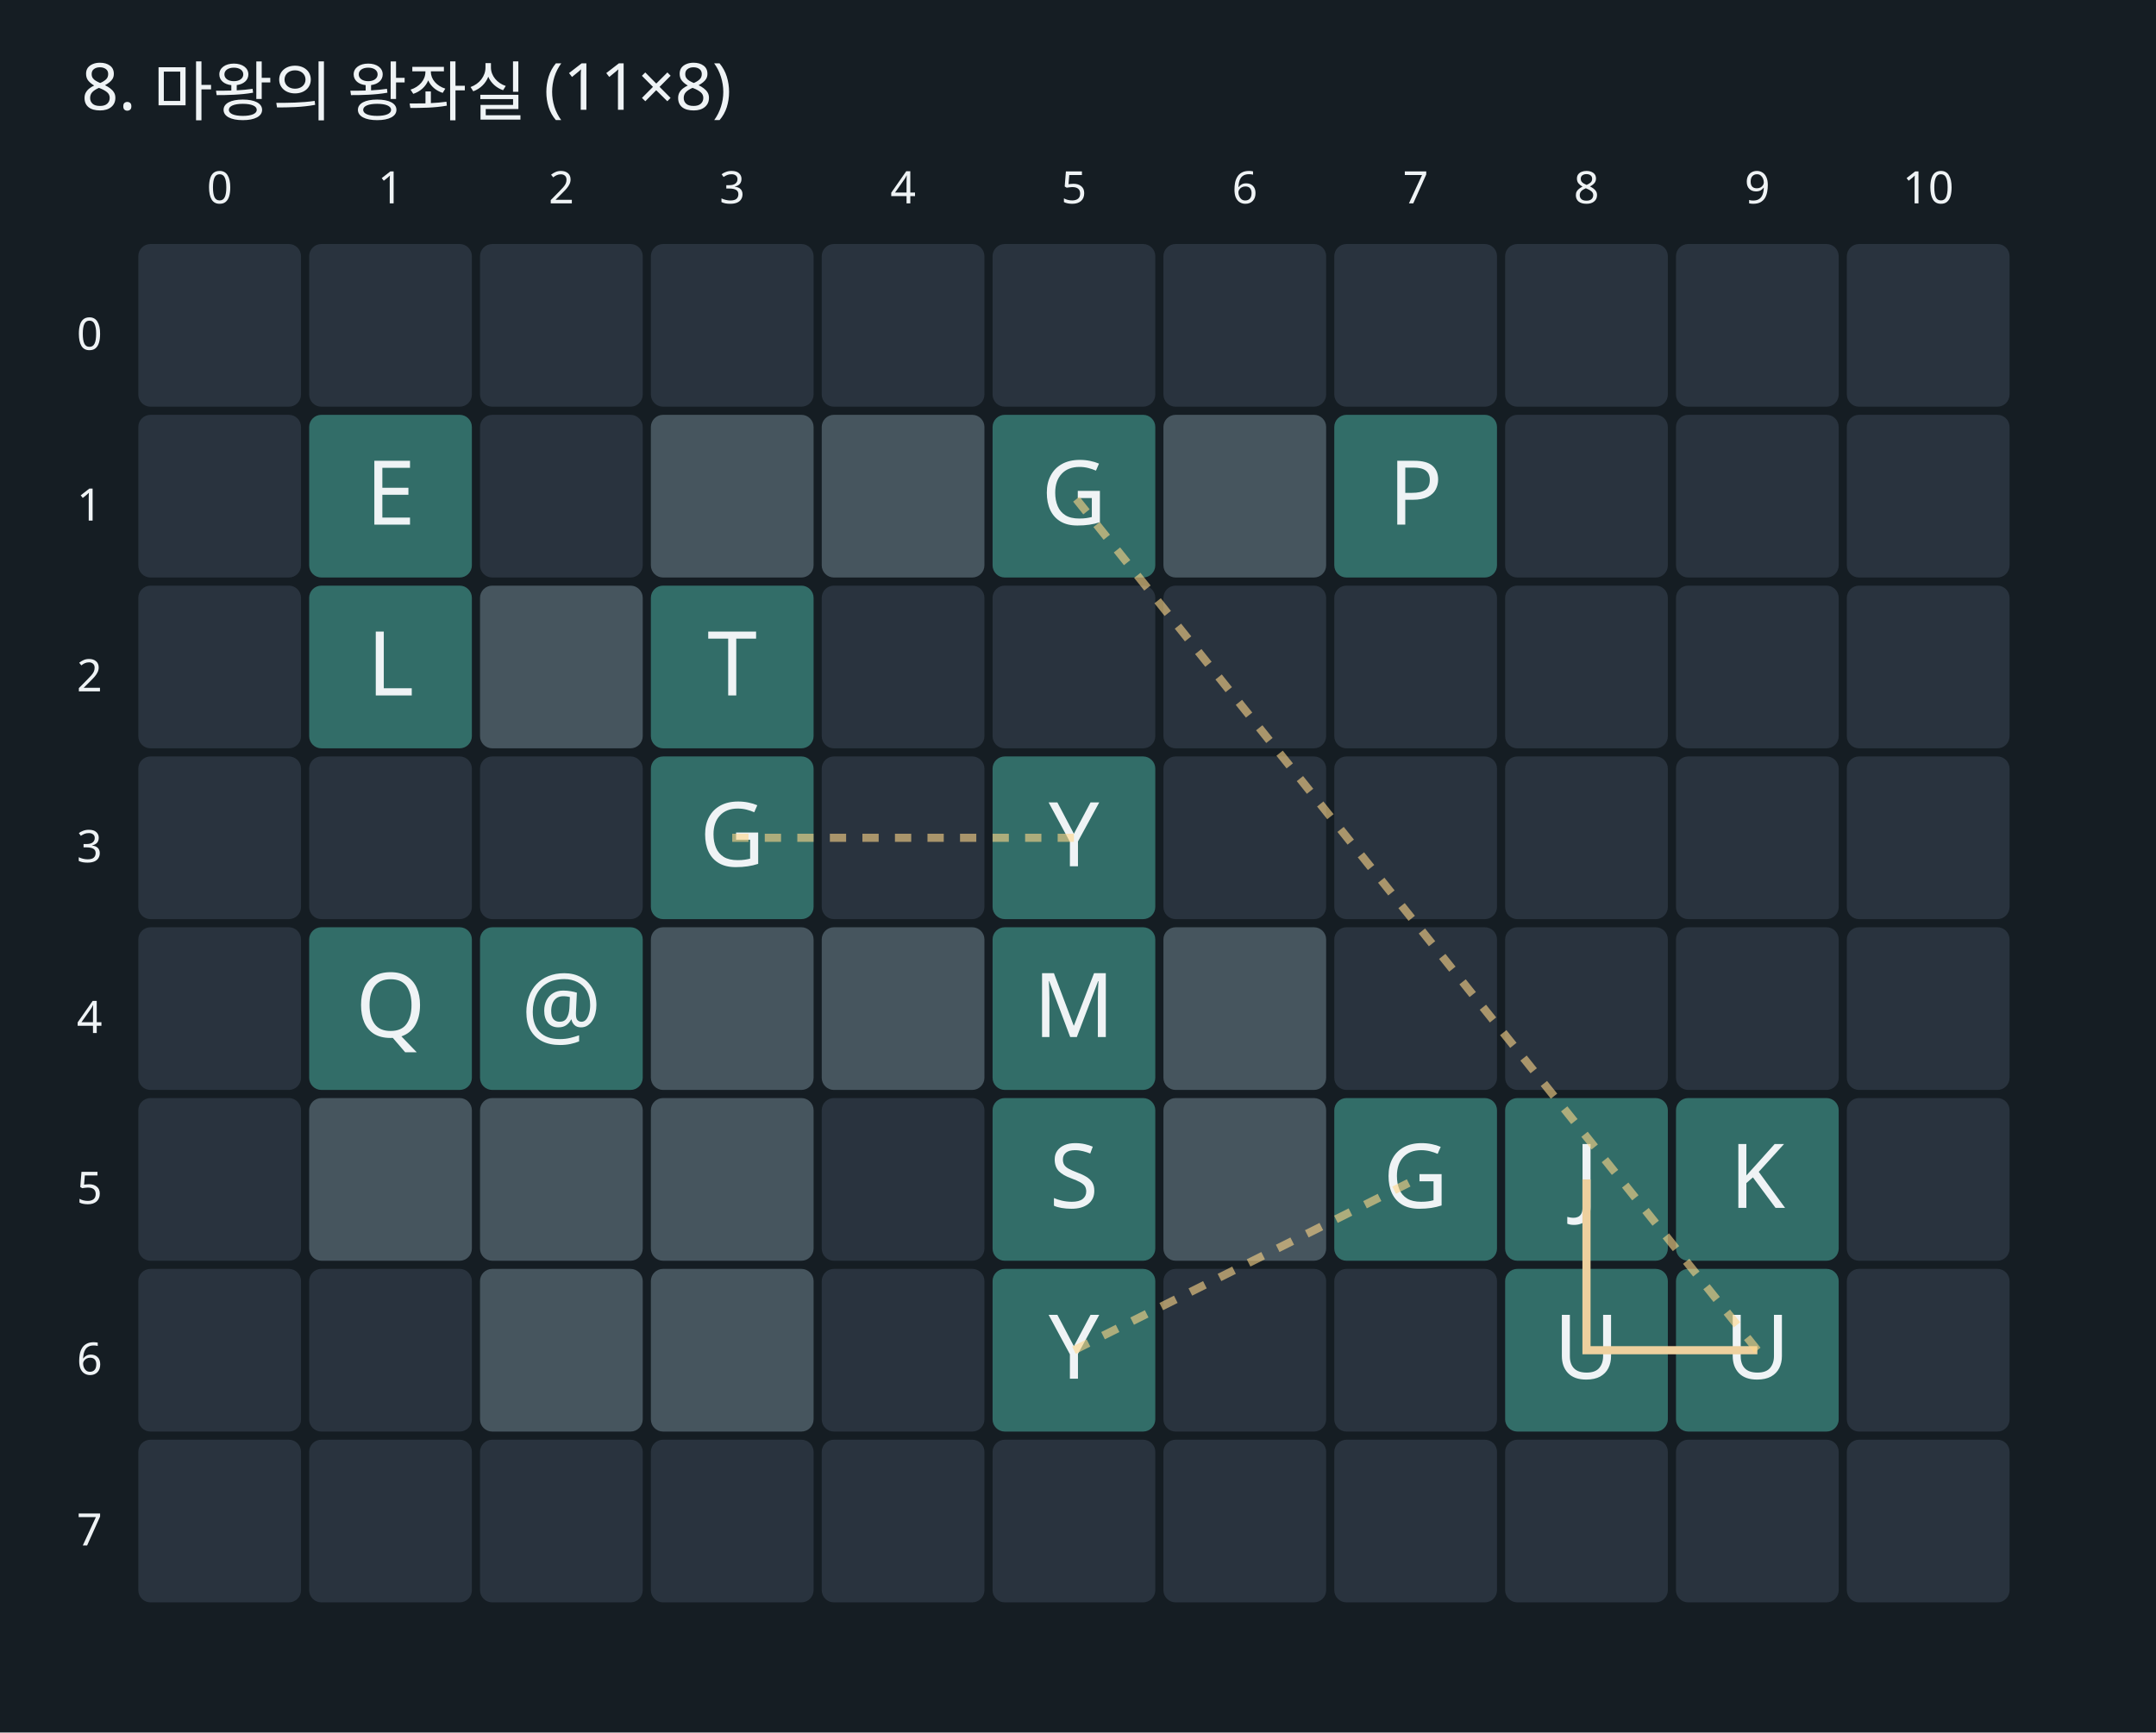
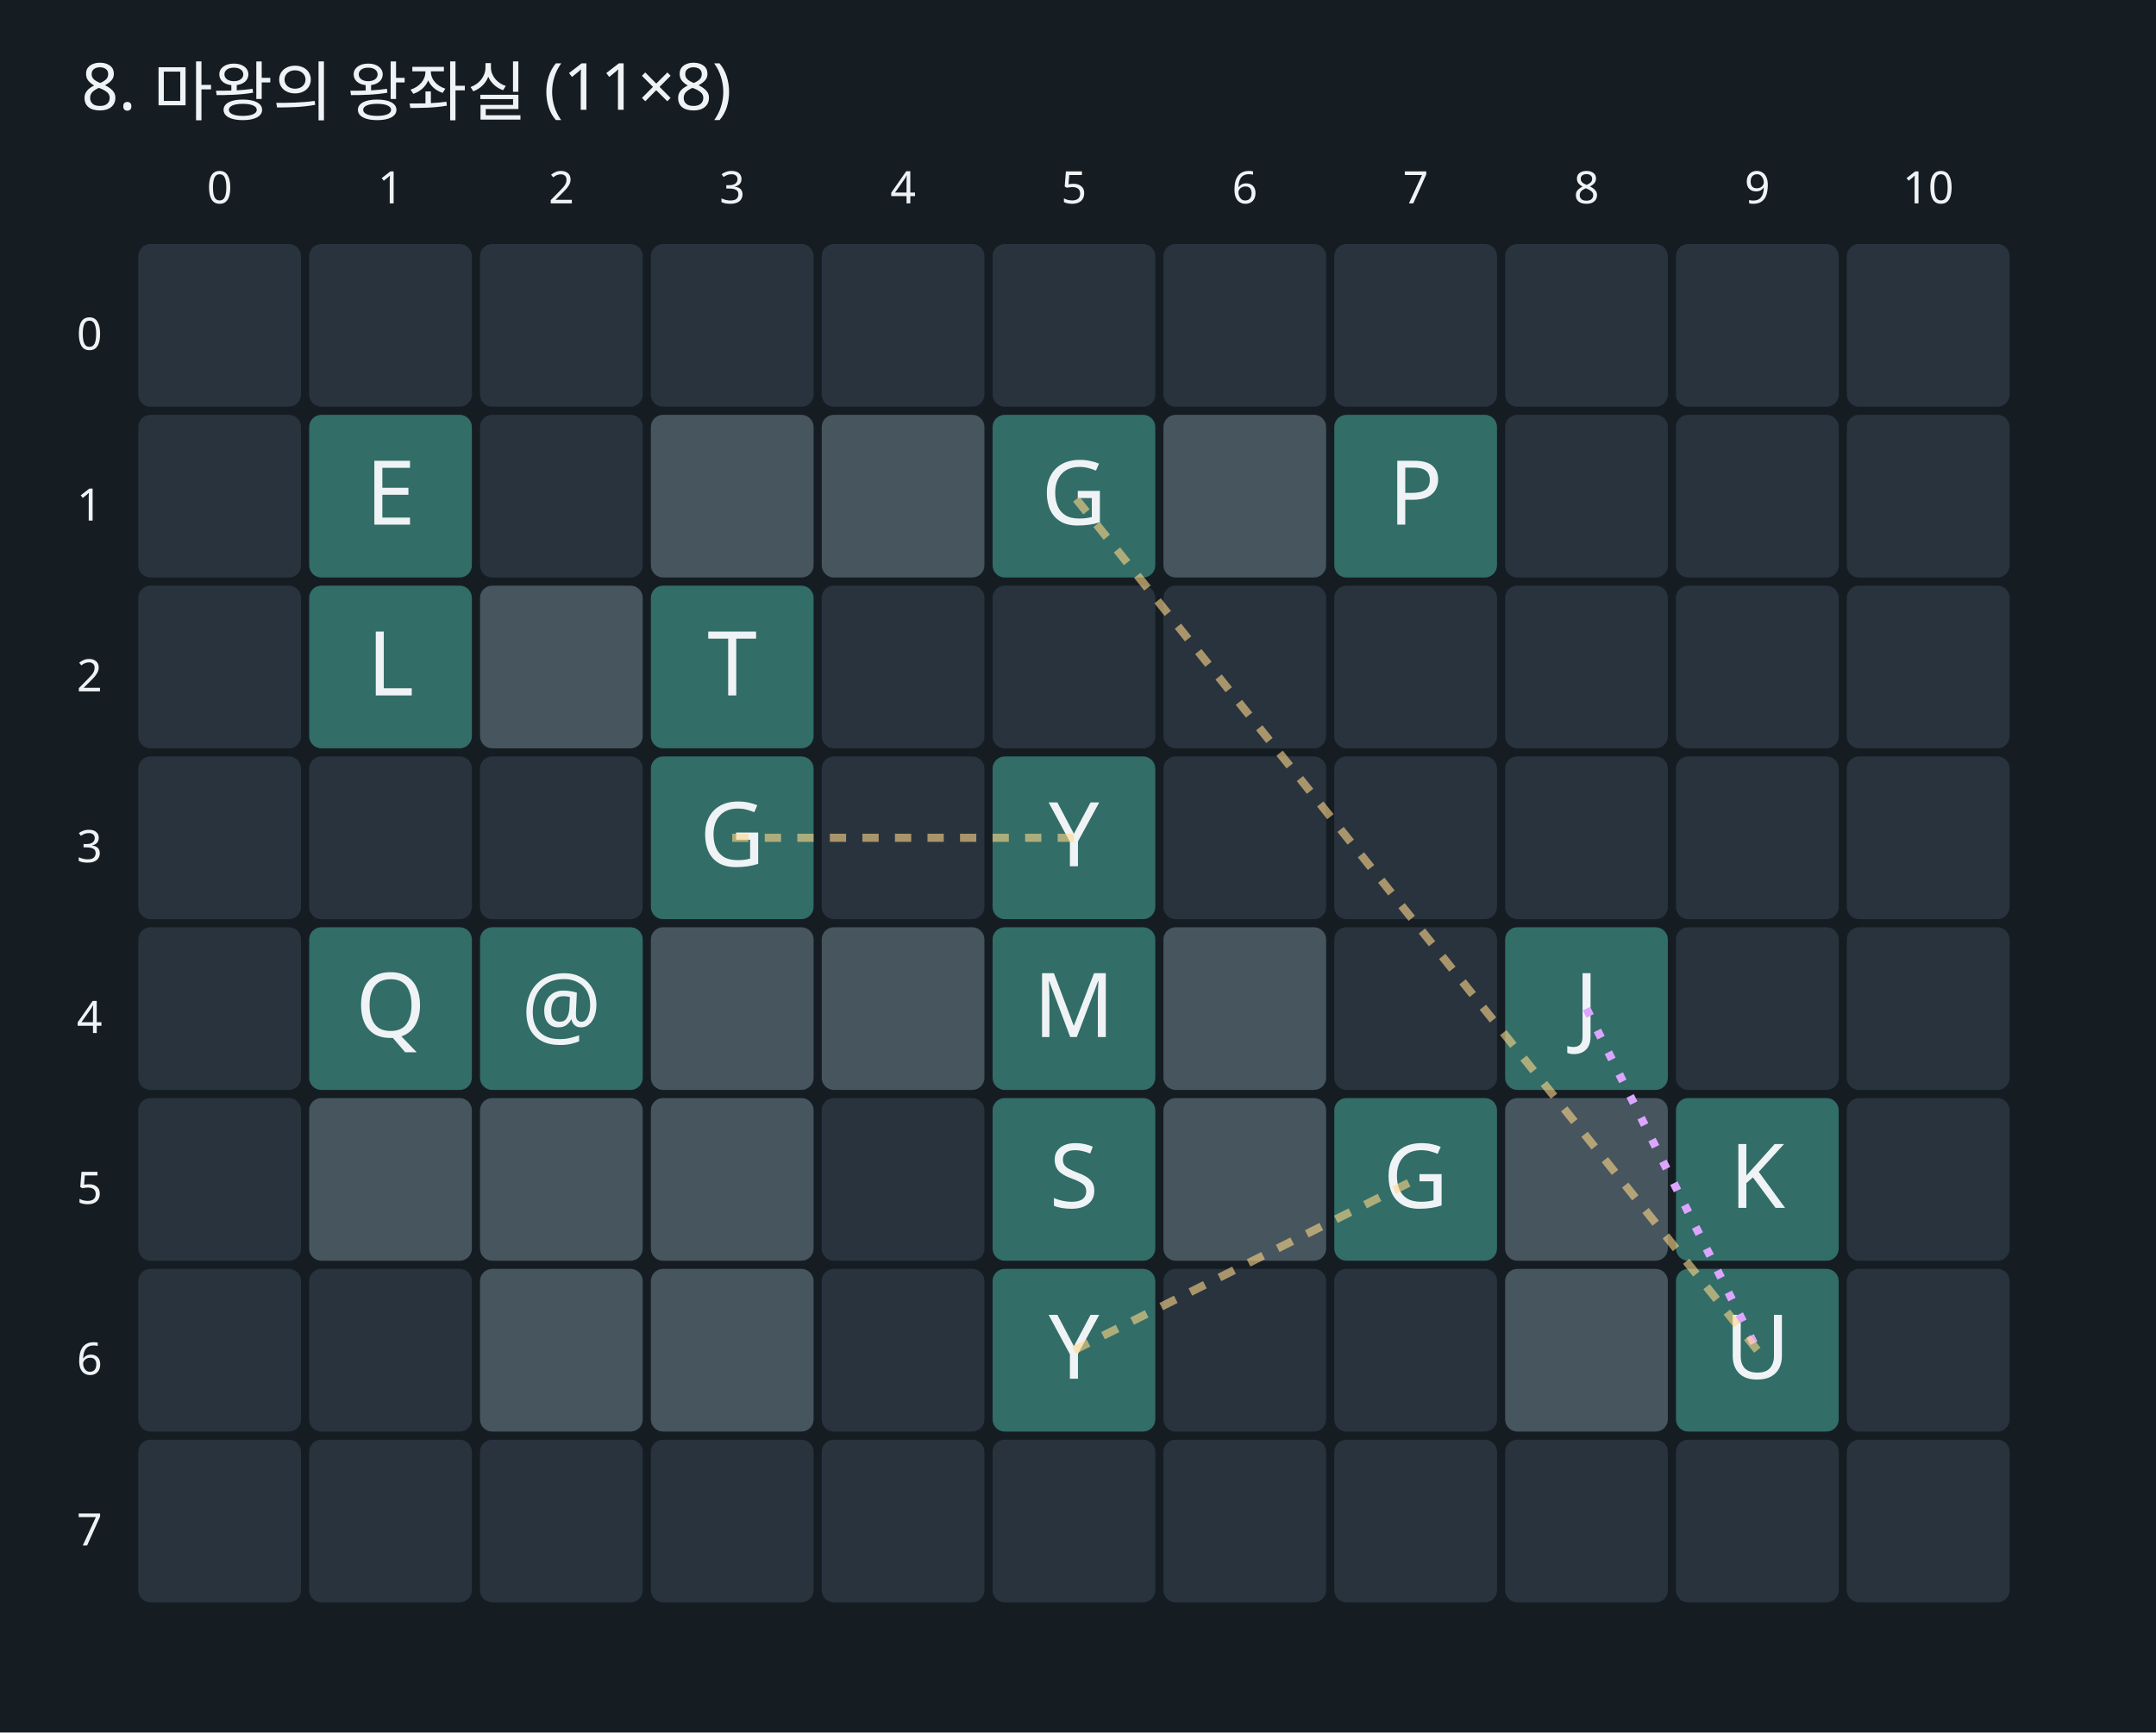
<svg xmlns="http://www.w3.org/2000/svg" width="530" height="426" viewBox="0 0 530 426">
  <rect width="100%" height="100%" fill="#151d23" />
  <g font-family="Malgun Gothic, sans-serif" fill="#eff3f5">
    <text x="20" y="27" font-size="16">8. 마왕의 왕좌실 (11×8)</text>
    <text x="54" y="50" text-anchor="middle" font-size="11">0</text>
    <text x="96" y="50" text-anchor="middle" font-size="11">1</text>
    <text x="138" y="50" text-anchor="middle" font-size="11">2</text>
    <text x="180" y="50" text-anchor="middle" font-size="11">3</text>
    <text x="222" y="50" text-anchor="middle" font-size="11">4</text>
    <text x="264" y="50" text-anchor="middle" font-size="11">5</text>
    <text x="306" y="50" text-anchor="middle" font-size="11">6</text>
    <text x="348" y="50" text-anchor="middle" font-size="11">7</text>
    <text x="390" y="50" text-anchor="middle" font-size="11">8</text>
    <text x="432" y="50" text-anchor="middle" font-size="11">9</text>
    <text x="474" y="50" text-anchor="middle" font-size="11">10</text>
    <text x="22" y="86" text-anchor="middle" font-size="11">0</text>
    <rect x="34" y="60" width="40" height="40" rx="3" fill="#29333e" />
    <rect x="76" y="60" width="40" height="40" rx="3" fill="#29333e" />
    <rect x="118" y="60" width="40" height="40" rx="3" fill="#29333e" />
    <rect x="160" y="60" width="40" height="40" rx="3" fill="#29333e" />
    <rect x="202" y="60" width="40" height="40" rx="3" fill="#29333e" />
    <rect x="244" y="60" width="40" height="40" rx="3" fill="#29333e" />
    <rect x="286" y="60" width="40" height="40" rx="3" fill="#29333e" />
    <rect x="328" y="60" width="40" height="40" rx="3" fill="#29333e" />
    <rect x="370" y="60" width="40" height="40" rx="3" fill="#29333e" />
    <rect x="412" y="60" width="40" height="40" rx="3" fill="#29333e" />
    <rect x="454" y="60" width="40" height="40" rx="3" fill="#29333e" />
    <text x="22" y="128" text-anchor="middle" font-size="11">1</text>
    <rect x="34" y="102" width="40" height="40" rx="3" fill="#29333e" />
    <rect x="76" y="102" width="40" height="40" rx="3" fill="#326d68" />
    <text x="96" y="129" text-anchor="middle" font-size="22">E</text>
    <rect x="118" y="102" width="40" height="40" rx="3" fill="#29333e" />
    <rect x="160" y="102" width="40" height="40" rx="3" fill="#46555e" />
    <rect x="202" y="102" width="40" height="40" rx="3" fill="#46555e" />
    <rect x="244" y="102" width="40" height="40" rx="3" fill="#326d68" />
    <text x="264" y="129" text-anchor="middle" font-size="22">G</text>
    <rect x="286" y="102" width="40" height="40" rx="3" fill="#46555e" />
    <rect x="328" y="102" width="40" height="40" rx="3" fill="#326d68" />
    <text x="348" y="129" text-anchor="middle" font-size="22">P</text>
    <rect x="370" y="102" width="40" height="40" rx="3" fill="#29333e" />
    <rect x="412" y="102" width="40" height="40" rx="3" fill="#29333e" />
    <rect x="454" y="102" width="40" height="40" rx="3" fill="#29333e" />
    <text x="22" y="170" text-anchor="middle" font-size="11">2</text>
    <rect x="34" y="144" width="40" height="40" rx="3" fill="#29333e" />
    <rect x="76" y="144" width="40" height="40" rx="3" fill="#326d68" />
    <text x="96" y="171" text-anchor="middle" font-size="22">L</text>
    <rect x="118" y="144" width="40" height="40" rx="3" fill="#46555e" />
    <rect x="160" y="144" width="40" height="40" rx="3" fill="#326d68" />
    <text x="180" y="171" text-anchor="middle" font-size="22">T</text>
    <rect x="202" y="144" width="40" height="40" rx="3" fill="#29333e" />
    <rect x="244" y="144" width="40" height="40" rx="3" fill="#29333e" />
    <rect x="286" y="144" width="40" height="40" rx="3" fill="#29333e" />
    <rect x="328" y="144" width="40" height="40" rx="3" fill="#29333e" />
    <rect x="370" y="144" width="40" height="40" rx="3" fill="#29333e" />
    <rect x="412" y="144" width="40" height="40" rx="3" fill="#29333e" />
    <rect x="454" y="144" width="40" height="40" rx="3" fill="#29333e" />
    <text x="22" y="212" text-anchor="middle" font-size="11">3</text>
    <rect x="34" y="186" width="40" height="40" rx="3" fill="#29333e" />
    <rect x="76" y="186" width="40" height="40" rx="3" fill="#29333e" />
    <rect x="118" y="186" width="40" height="40" rx="3" fill="#29333e" />
    <rect x="160" y="186" width="40" height="40" rx="3" fill="#326d68" />
    <text x="180" y="213" text-anchor="middle" font-size="22">G</text>
    <rect x="202" y="186" width="40" height="40" rx="3" fill="#29333e" />
    <rect x="244" y="186" width="40" height="40" rx="3" fill="#326d68" />
    <text x="264" y="213" text-anchor="middle" font-size="22">Y</text>
    <rect x="286" y="186" width="40" height="40" rx="3" fill="#29333e" />
    <rect x="328" y="186" width="40" height="40" rx="3" fill="#29333e" />
    <rect x="370" y="186" width="40" height="40" rx="3" fill="#29333e" />
    <rect x="412" y="186" width="40" height="40" rx="3" fill="#29333e" />
    <rect x="454" y="186" width="40" height="40" rx="3" fill="#29333e" />
    <text x="22" y="254" text-anchor="middle" font-size="11">4</text>
    <rect x="34" y="228" width="40" height="40" rx="3" fill="#29333e" />
    <rect x="76" y="228" width="40" height="40" rx="3" fill="#326d68" />
    <text x="96" y="255" text-anchor="middle" font-size="22">Q</text>
    <rect x="118" y="228" width="40" height="40" rx="3" fill="#326d68" />
    <text x="138" y="255" text-anchor="middle" font-size="22">@</text>
    <rect x="160" y="228" width="40" height="40" rx="3" fill="#46555e" />
    <rect x="202" y="228" width="40" height="40" rx="3" fill="#46555e" />
    <rect x="244" y="228" width="40" height="40" rx="3" fill="#326d68" />
    <text x="264" y="255" text-anchor="middle" font-size="22">M</text>
    <rect x="286" y="228" width="40" height="40" rx="3" fill="#46555e" />
    <rect x="328" y="228" width="40" height="40" rx="3" fill="#29333e" />
-     <rect x="370" y="228" width="40" height="40" rx="3" fill="#29333e" />
+     <rect x="370" y="228" width="40" height="40" rx="3" fill="#326d68" />
+     <text x="390" y="255" text-anchor="middle" font-size="22">J</text>
    <rect x="412" y="228" width="40" height="40" rx="3" fill="#29333e" />
    <rect x="454" y="228" width="40" height="40" rx="3" fill="#29333e" />
    <text x="22" y="296" text-anchor="middle" font-size="11">5</text>
    <rect x="34" y="270" width="40" height="40" rx="3" fill="#29333e" />
    <rect x="76" y="270" width="40" height="40" rx="3" fill="#46555e" />
    <rect x="118" y="270" width="40" height="40" rx="3" fill="#46555e" />
    <rect x="160" y="270" width="40" height="40" rx="3" fill="#46555e" />
    <rect x="202" y="270" width="40" height="40" rx="3" fill="#29333e" />
    <rect x="244" y="270" width="40" height="40" rx="3" fill="#326d68" />
    <text x="264" y="297" text-anchor="middle" font-size="22">S</text>
    <rect x="286" y="270" width="40" height="40" rx="3" fill="#46555e" />
    <rect x="328" y="270" width="40" height="40" rx="3" fill="#326d68" />
    <text x="348" y="297" text-anchor="middle" font-size="22">G</text>
-     <rect x="370" y="270" width="40" height="40" rx="3" fill="#326d68" />
-     <text x="390" y="297" text-anchor="middle" font-size="22">J</text>
+     <rect x="370" y="270" width="40" height="40" rx="3" fill="#46555e" />
    <rect x="412" y="270" width="40" height="40" rx="3" fill="#326d68" />
    <text x="432" y="297" text-anchor="middle" font-size="22">K</text>
    <rect x="454" y="270" width="40" height="40" rx="3" fill="#29333e" />
    <text x="22" y="338" text-anchor="middle" font-size="11">6</text>
    <rect x="34" y="312" width="40" height="40" rx="3" fill="#29333e" />
    <rect x="76" y="312" width="40" height="40" rx="3" fill="#29333e" />
    <rect x="118" y="312" width="40" height="40" rx="3" fill="#46555e" />
    <rect x="160" y="312" width="40" height="40" rx="3" fill="#46555e" />
    <rect x="202" y="312" width="40" height="40" rx="3" fill="#29333e" />
    <rect x="244" y="312" width="40" height="40" rx="3" fill="#326d68" />
    <text x="264" y="339" text-anchor="middle" font-size="22">Y</text>
    <rect x="286" y="312" width="40" height="40" rx="3" fill="#29333e" />
    <rect x="328" y="312" width="40" height="40" rx="3" fill="#29333e" />
-     <rect x="370" y="312" width="40" height="40" rx="3" fill="#326d68" />
-     <text x="390" y="339" text-anchor="middle" font-size="22">U</text>
+     <rect x="370" y="312" width="40" height="40" rx="3" fill="#46555e" />
    <rect x="412" y="312" width="40" height="40" rx="3" fill="#326d68" />
    <text x="432" y="339" text-anchor="middle" font-size="22">U</text>
    <rect x="454" y="312" width="40" height="40" rx="3" fill="#29333e" />
    <text x="22" y="380" text-anchor="middle" font-size="11">7</text>
    <rect x="34" y="354" width="40" height="40" rx="3" fill="#29333e" />
    <rect x="76" y="354" width="40" height="40" rx="3" fill="#29333e" />
    <rect x="118" y="354" width="40" height="40" rx="3" fill="#29333e" />
    <rect x="160" y="354" width="40" height="40" rx="3" fill="#29333e" />
    <rect x="202" y="354" width="40" height="40" rx="3" fill="#29333e" />
    <rect x="244" y="354" width="40" height="40" rx="3" fill="#29333e" />
    <rect x="286" y="354" width="40" height="40" rx="3" fill="#29333e" />
    <rect x="328" y="354" width="40" height="40" rx="3" fill="#29333e" />
    <rect x="370" y="354" width="40" height="40" rx="3" fill="#29333e" />
    <rect x="412" y="354" width="40" height="40" rx="3" fill="#29333e" />
    <rect x="454" y="354" width="40" height="40" rx="3" fill="#29333e" />
    <path d="M264,332 L348,290" stroke="#ffd789" stroke-width="2" stroke-dasharray="4 4" opacity=".6" />
    <path d="M264,206 L180,206" stroke="#ffd789" stroke-width="2" stroke-dasharray="4 4" opacity=".6" />
-     <polyline points="390,290 390,332 432,332" fill="none" stroke="#eed09e" stroke-width="2" />
+     <path d="M390,248 L432,332" stroke="#dda5ff" stroke-width="2" stroke-dasharray="2 4" />
    <path d="M432,332 L264,122" stroke="#ffd789" stroke-width="2" stroke-dasharray="4 4" opacity=".6" />
  </g>
</svg>
